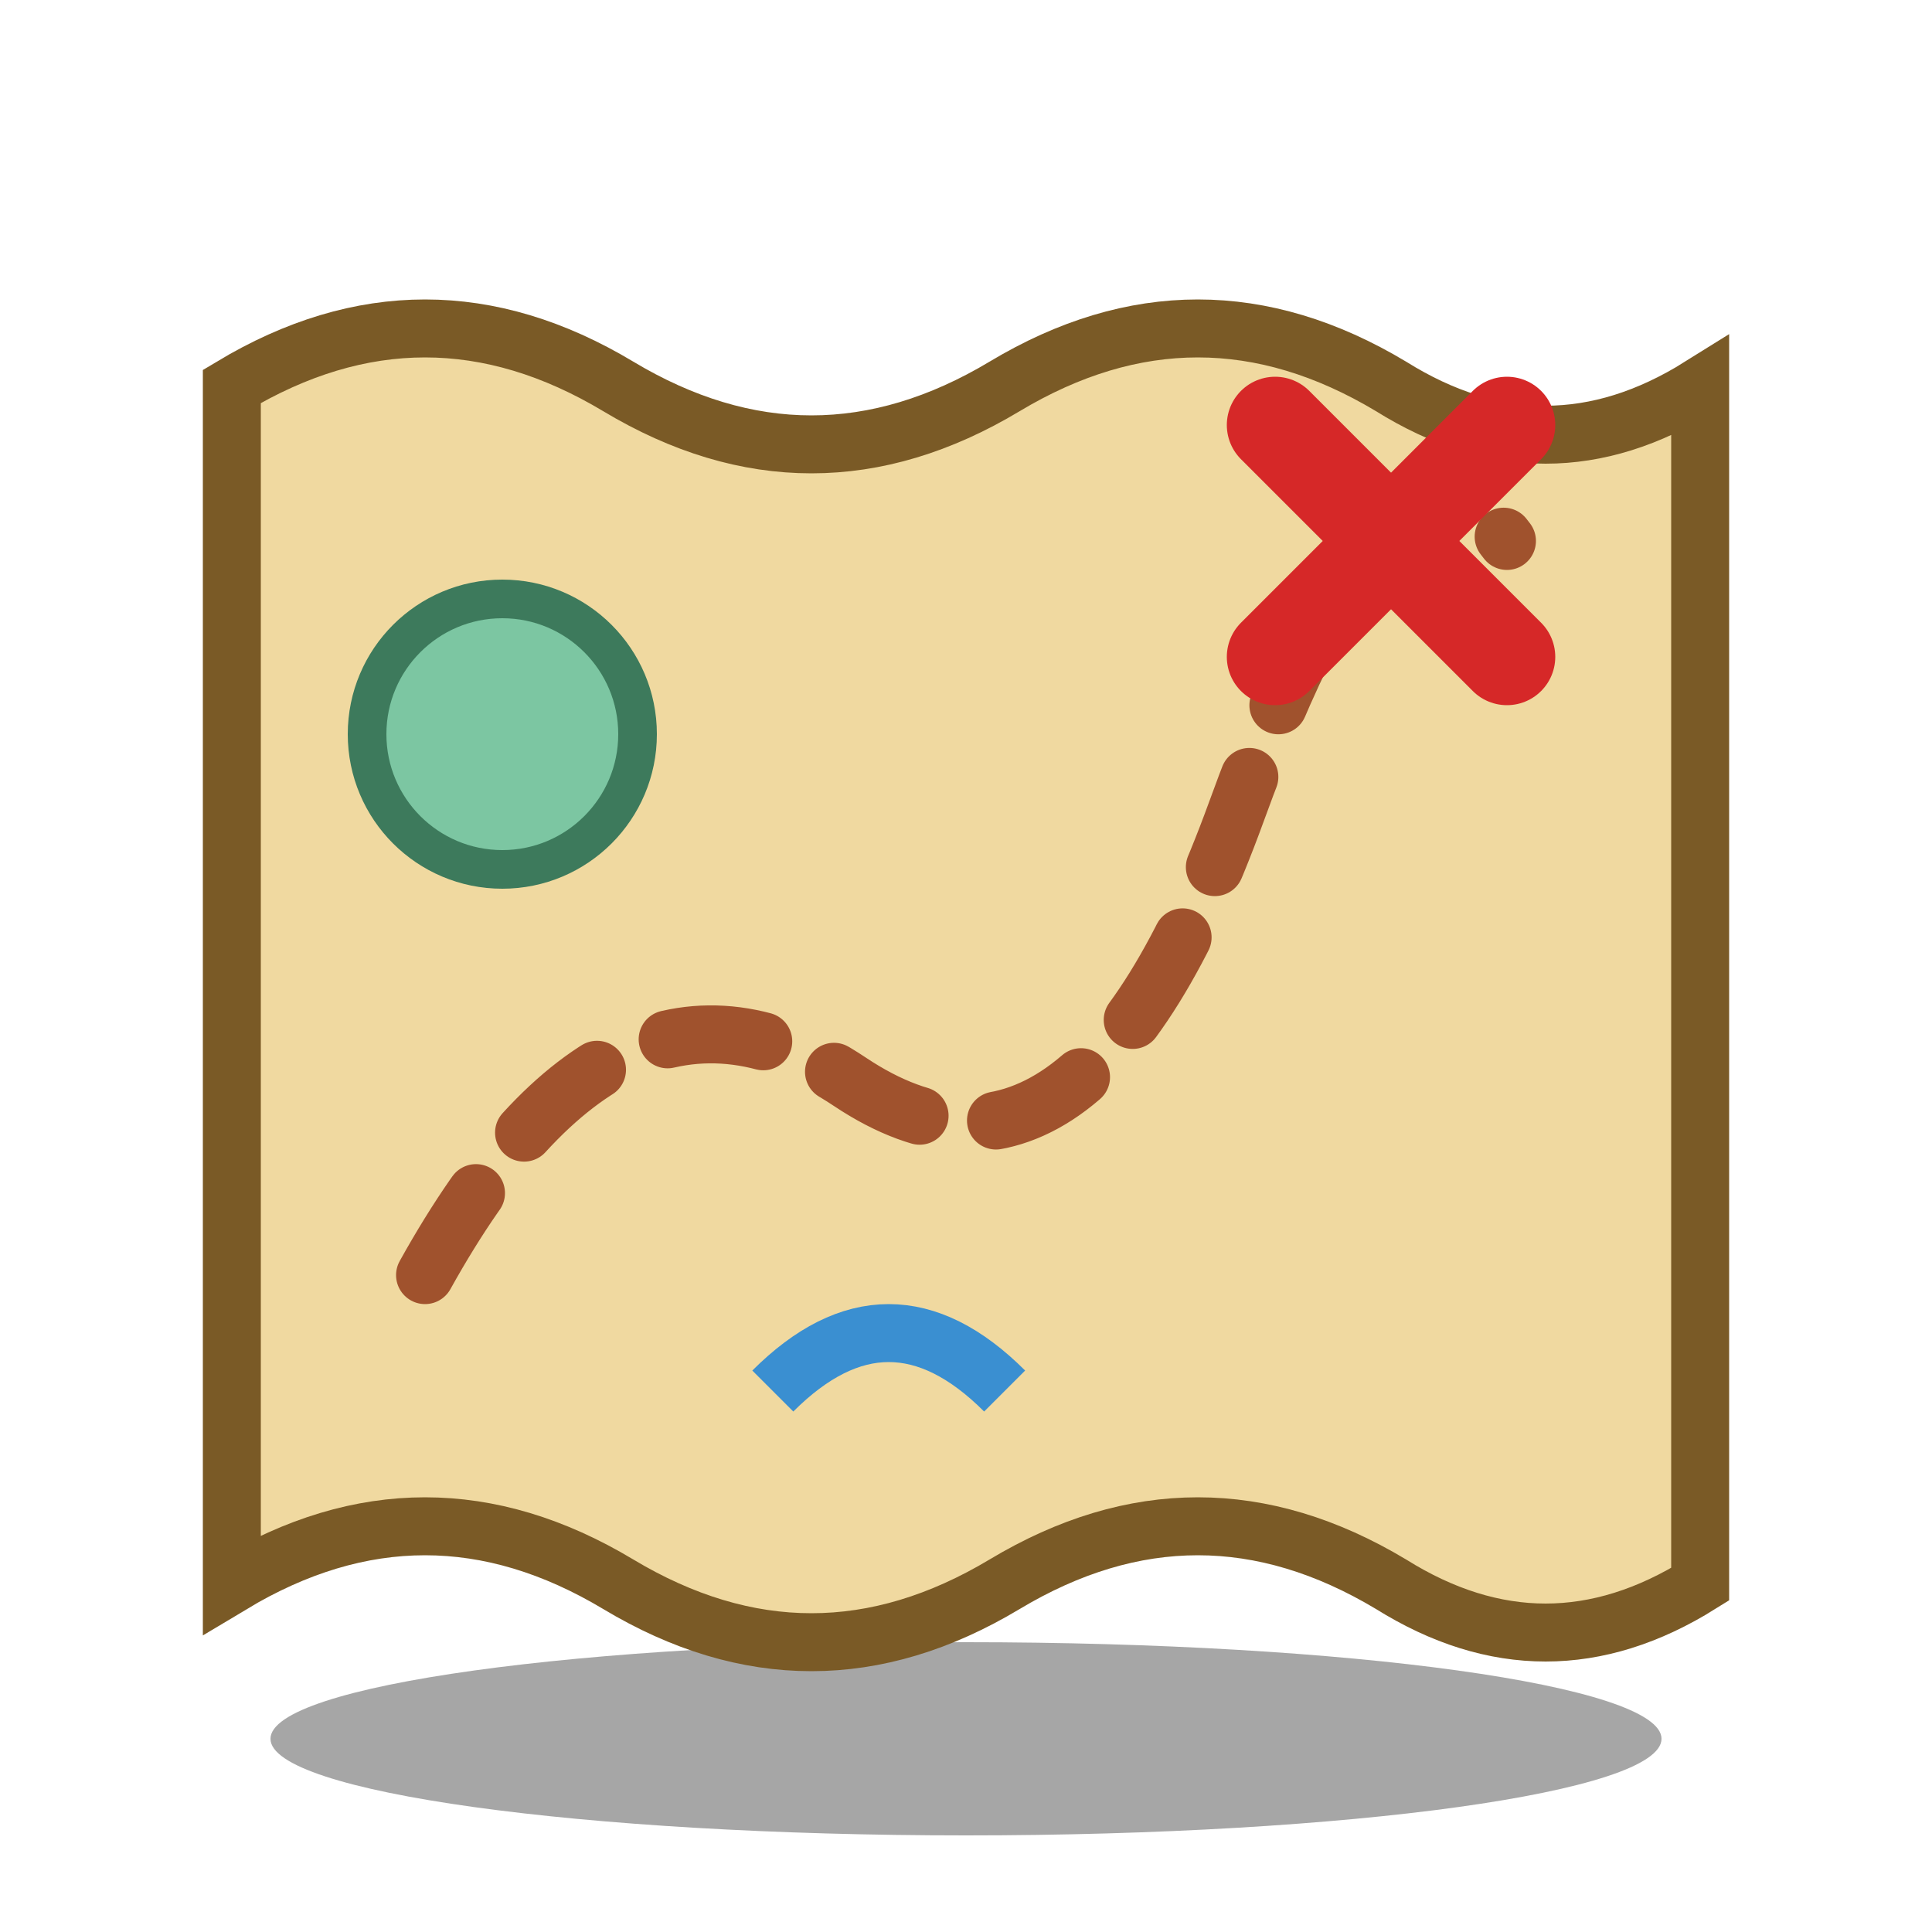
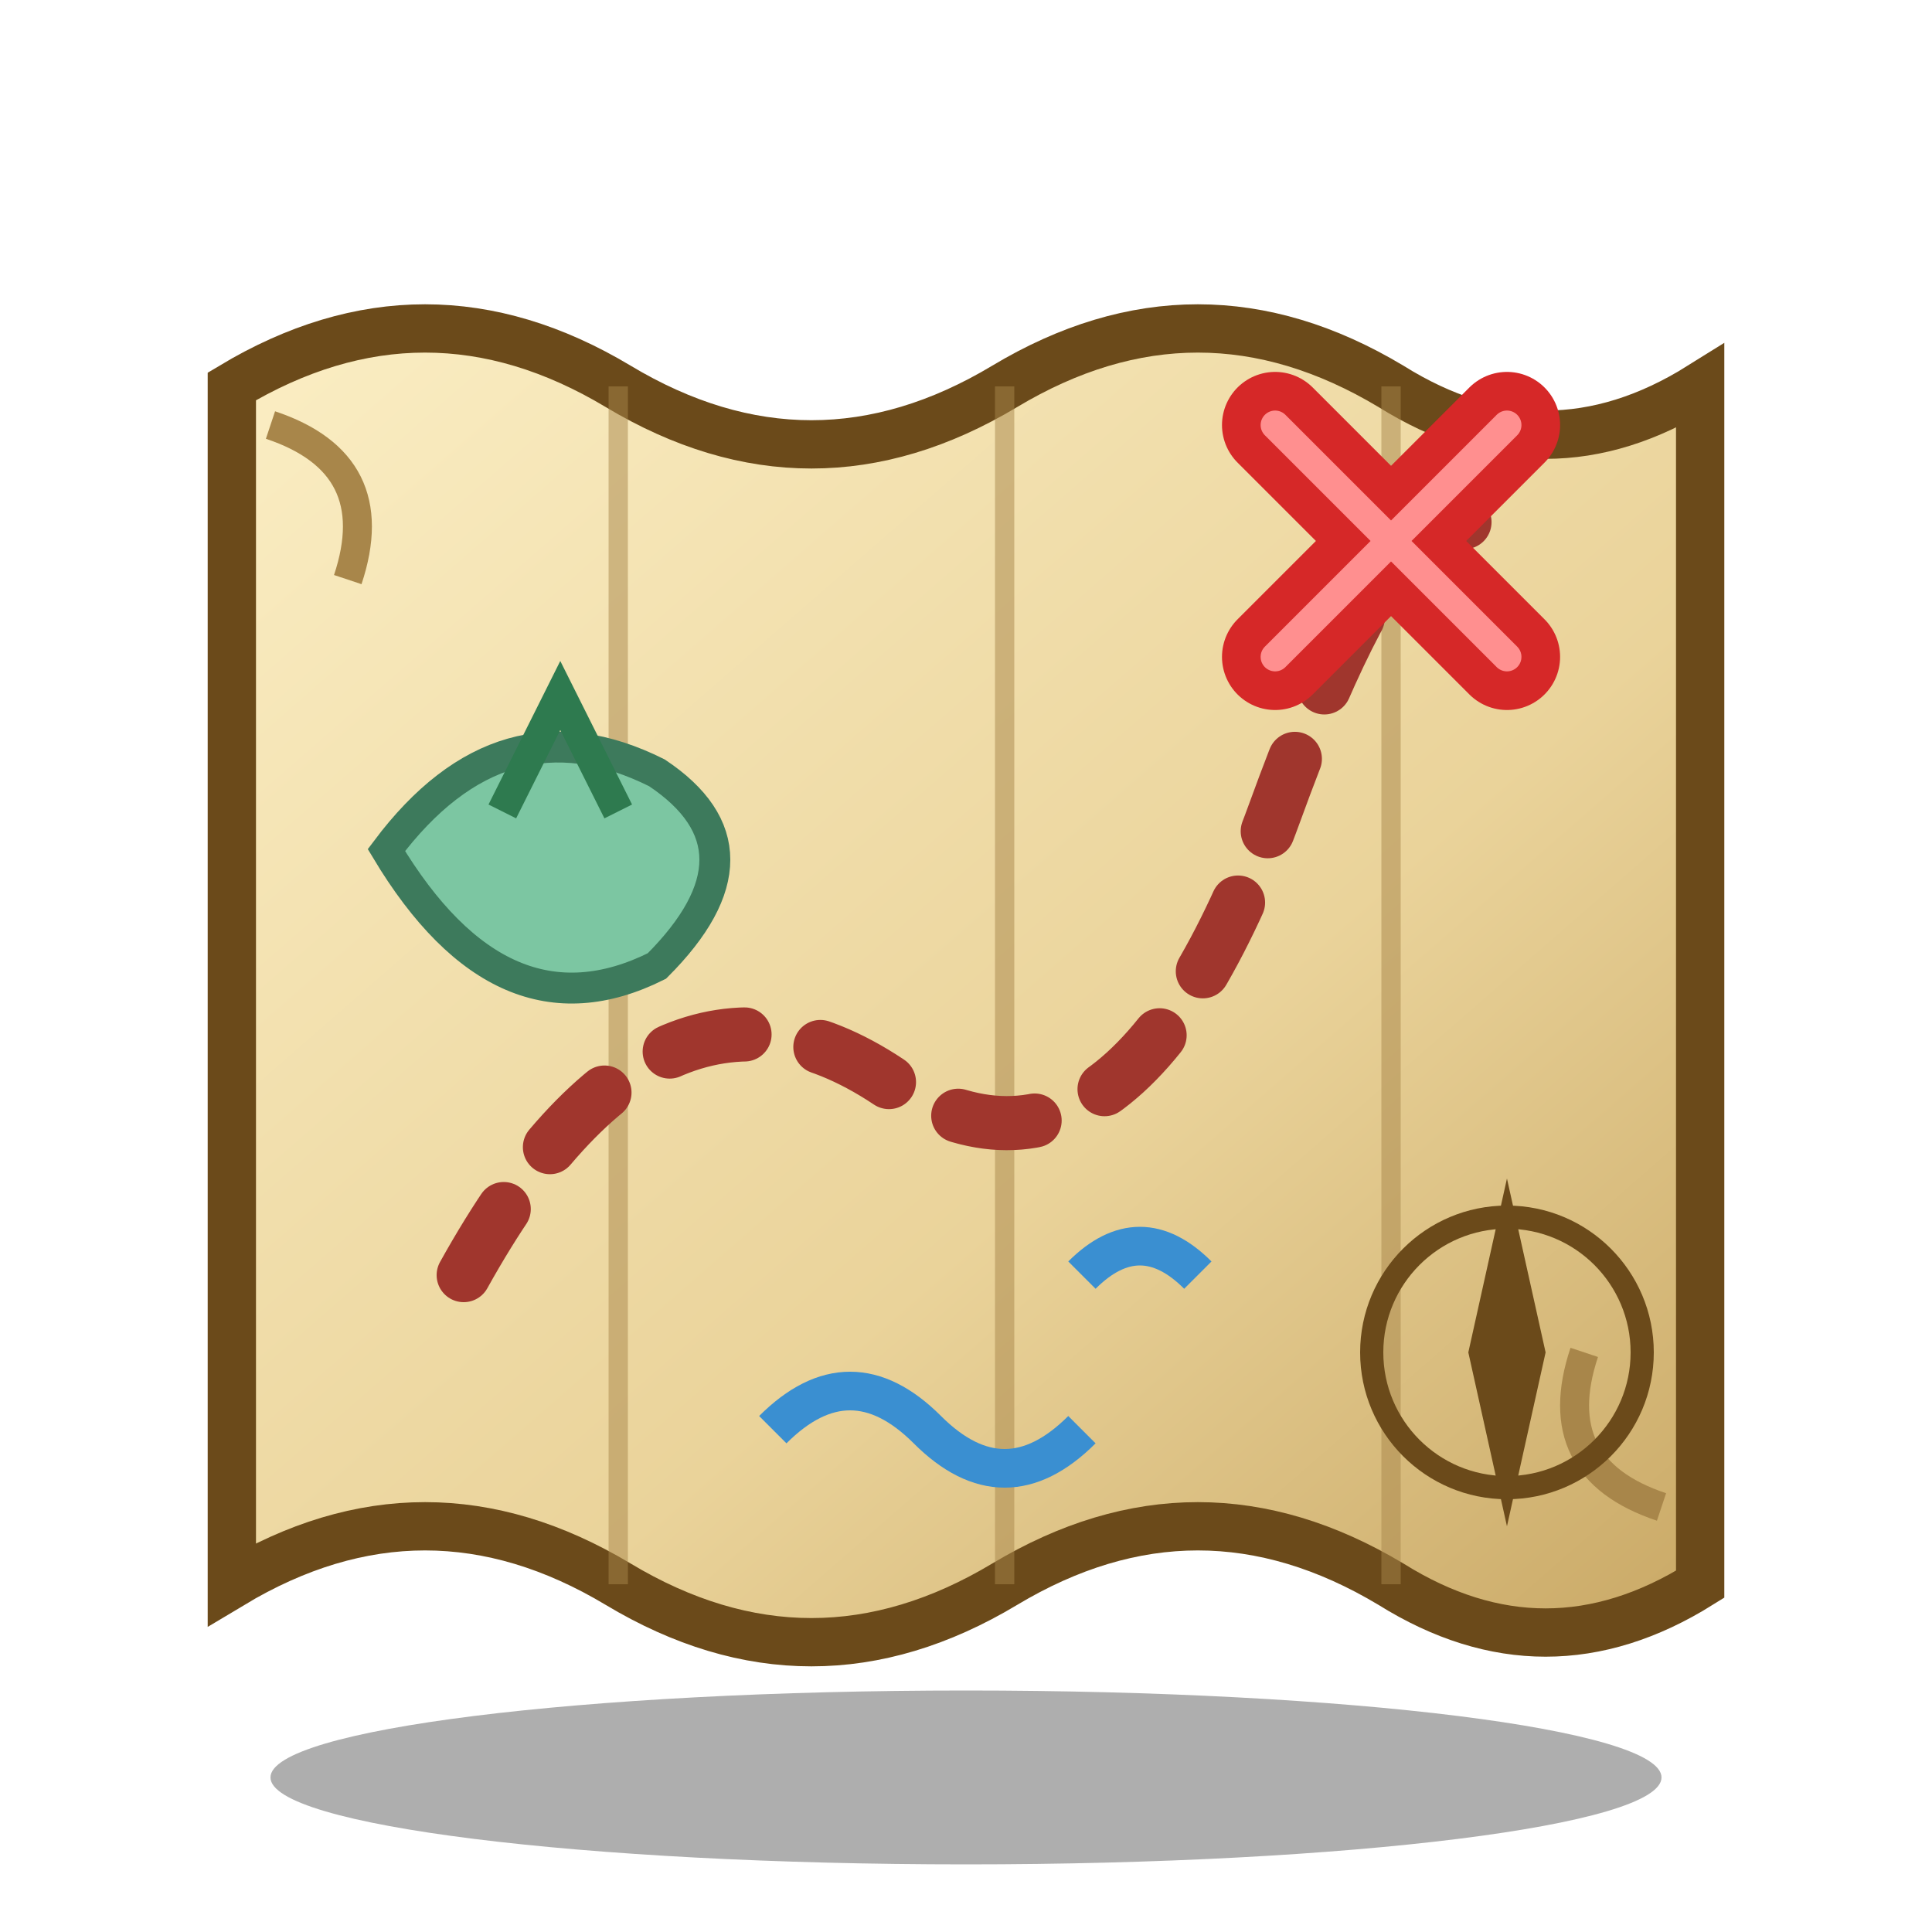
<svg xmlns="http://www.w3.org/2000/svg" width="512" height="512" viewBox="0 0 100 100">
-   <ellipse cx="50" cy="90" rx="36" ry="5" fill="#000" opacity=".35" />
-   <path d="M12 20 q10 -6 20 0 q10 6 20 0 q10 -6 20 0 q8 5 16 0 v62 q-8 5 -16 0 q-10 -6 -20 0 q-10 6 -20 0 q-10 -6 -20 0z" fill="#f0d9a0" stroke="#7a5a26" stroke-width="3" />
-   <path d="M22 66 q10 -18 22 -10 t20 -14 t14 -14" stroke="#a0522d" stroke-width="3" fill="none" stroke-dasharray="5 4" stroke-linecap="round" />
-   <path d="M66 22 l12 12 M78 22 l-12 12" stroke="#d62828" stroke-width="5" stroke-linecap="round" />
-   <circle cx="26" cy="38" r="7" fill="#7cc6a2" stroke="#3d7a5c" stroke-width="2" />
-   <path d="M40 72 q6 -6 12 0" stroke="#3a8fd1" stroke-width="3" fill="none" />
+   <defs>
+     <linearGradient id="mp7" x1="0" y1="0" x2="1" y2="1">
+       <stop offset="0" stop-color="#fbeec4" />
+       <stop offset=".6" stop-color="#ead39a" />
+       <stop offset="1" stop-color="#c9a865" />
+     </linearGradient>
+   </defs>
+   <ellipse cx="50" cy="92" rx="36" ry="4.5" fill="#000" opacity=".32" />
+   <path d="M12 20 q10 -6 20 0 q10 6 20 0 q10 -6 20 0 q8 5 16 0 v62 q-8 5 -16 0 q-10 -6 -20 0 q-10 6 -20 0 q-10 -6 -20 0z" fill="url(#mp7)" stroke="#6b4a1a" stroke-width="2.5" />
+   <path d="M32 20 v62 M52 20 v62 M72 20 v62" stroke="#a8864a" stroke-width="1" opacity=".5" />
+   <path d="M14 22 q6 2 4 8 M86 78 q-6 -2 -4 -8" stroke="#a8864a" stroke-width="1.5" fill="none" />
+   <path d="M20 44 q6 -8 14 -4 q6 4 0 10 q-8 4 -14 -6z" fill="#7cc6a2" stroke="#3d7a5c" stroke-width="1.6" />
+   <path d="M26 42 l3 -6 l3 6" stroke="#2e7a4f" stroke-width="1.6" fill="none" />
+   <path d="M40 74 q4 -4 8 0 q4 4 8 0 M56 66 q3 -3 6 0" stroke="#3a8fd1" stroke-width="2" fill="none" />
+   <path class="a-path" d="M24 66 q10 -18 22 -10 t20 -14 t12 -12" stroke="#a0362d" stroke-width="2.8" fill="none" stroke-dasharray="4 4" stroke-linecap="round" />
+   <g class="a-x">
+     <path d="M66 22 l12 12 M78 22 l-12 12" stroke="#d62828" stroke-width="5.5" stroke-linecap="round" />
+     <path d="M66 22 l12 12 M78 22 l-12 12" stroke="#ff8f8f" stroke-width="1.5" stroke-linecap="round" />
+   </g>
+   <g transform="translate(78 70)">
+     <circle r="7" fill="none" stroke="#6b4a1a" stroke-width="1.2" />
+     <path d="M0 -9 l2 9 l-2 9 l-2 -9z" fill="#6b4a1a" />
+   </g>
</svg>
